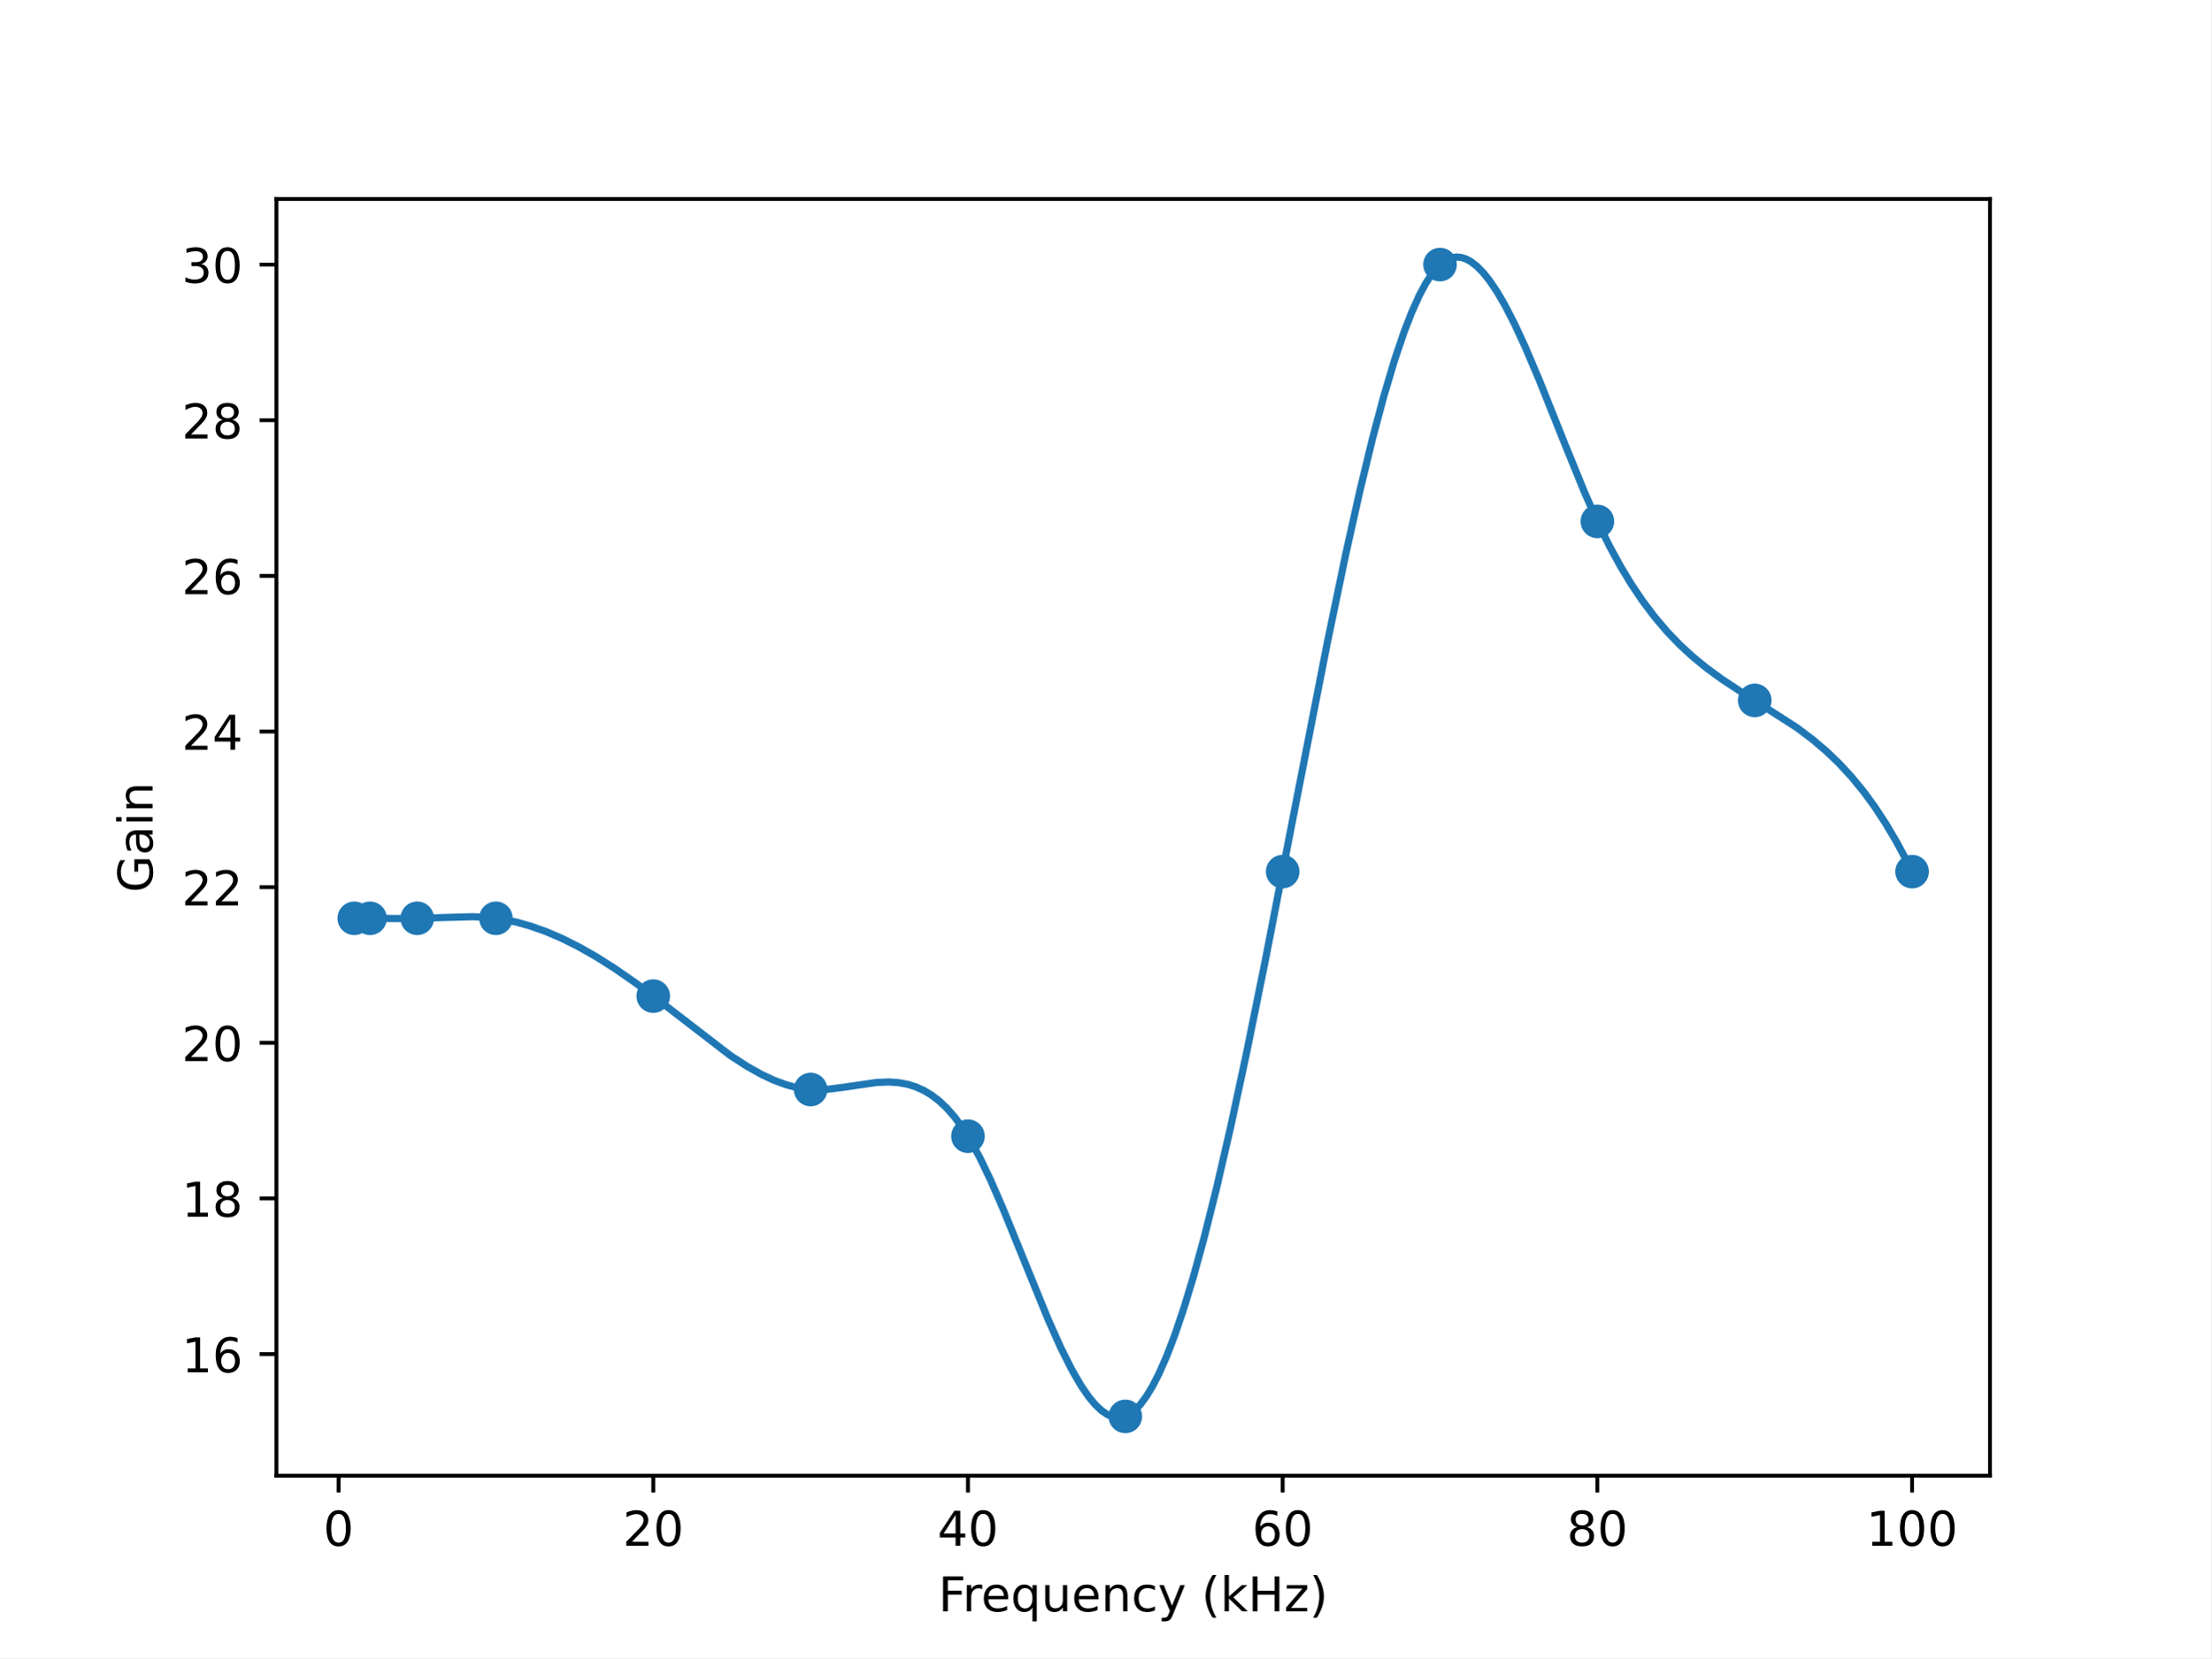
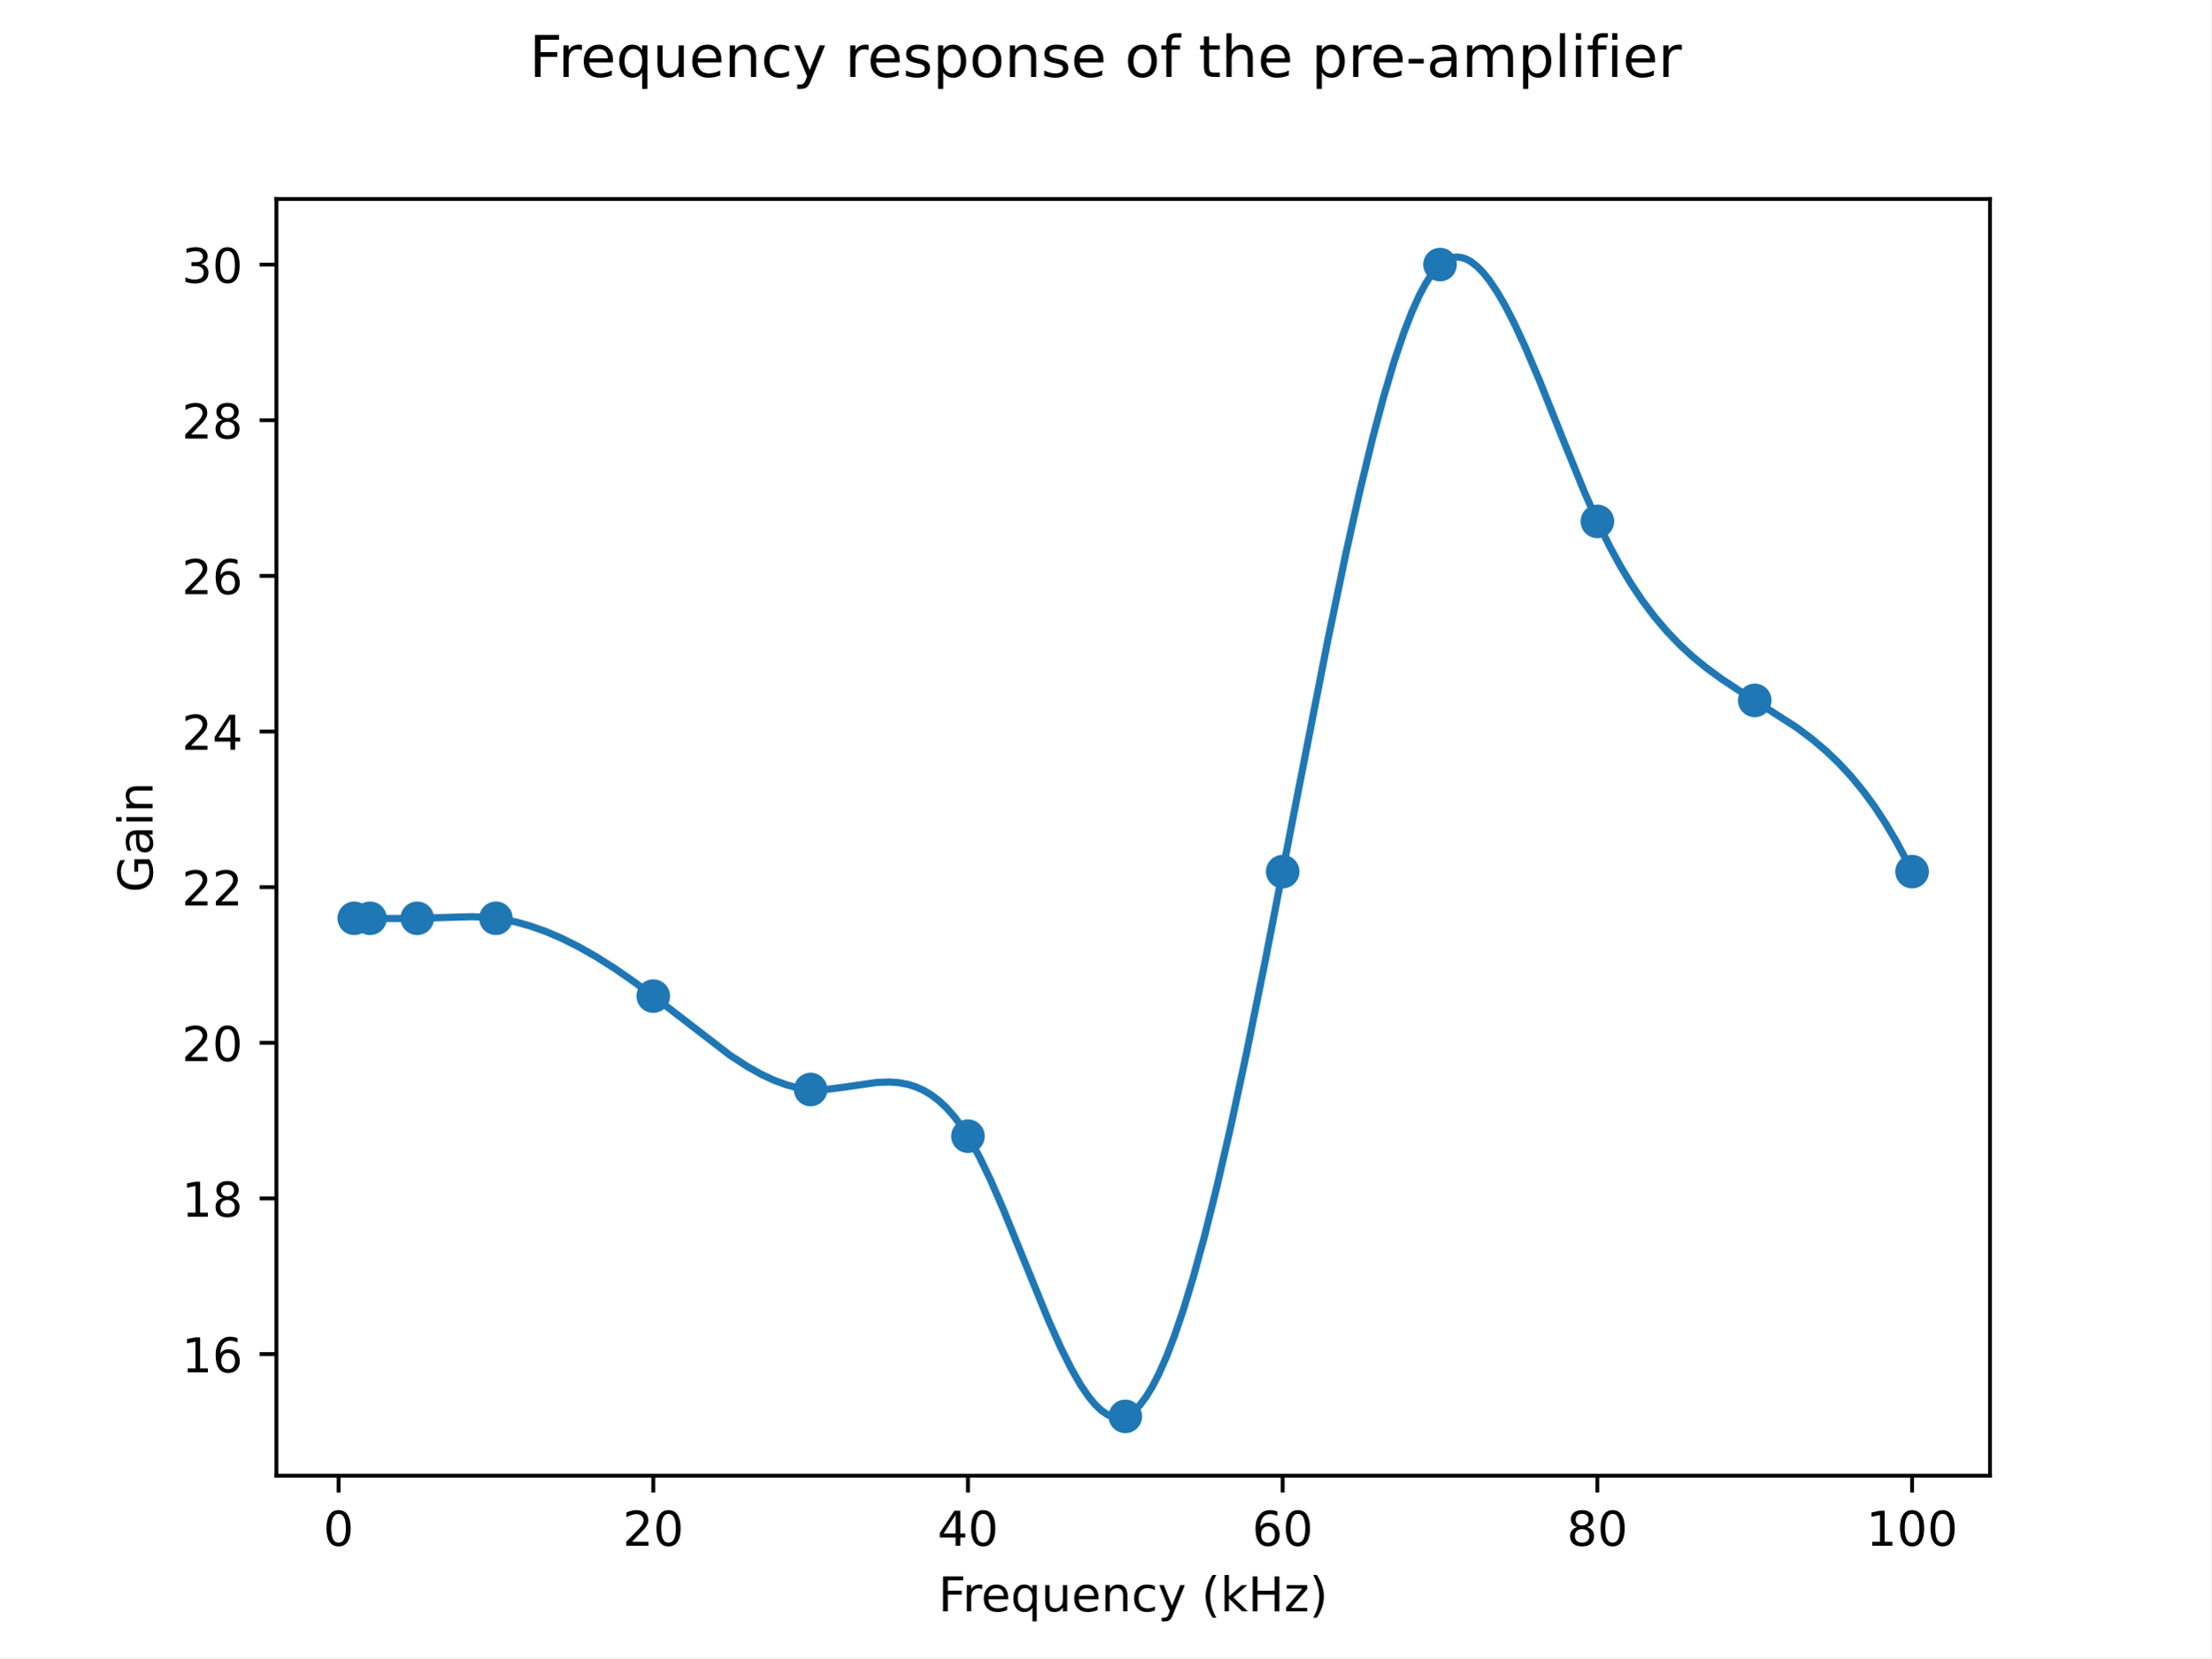
<svg xmlns="http://www.w3.org/2000/svg" xmlns:xlink="http://www.w3.org/1999/xlink" height="345.6pt" version="1.1" viewBox="0 0 460.8 345.6" width="460.8pt">
  <defs>
    <style type="text/css">*{stroke-linecap:butt;stroke-linejoin:round;}</style>
  </defs>
  <g id="figure_1">
    <g id="patch_1">
      <path d="M 0 345.6  L 460.8 345.6  L 460.8 0  L 0 0  z " style="fill:#ffffff;" />
    </g>
    <g id="axes_1">
      <g id="patch_2">
        <path d="M 57.6 307.584  L 414.72 307.584  L 414.72 41.472  L 57.6 41.472  z " style="fill:#ffffff;" />
      </g>
      <g id="PathCollection_1">
        <defs>
-           <path d="M 0 3  C 0.796 3 1.559 2.684 2.121 2.121  C 2.684 1.559 3 0.796 3 0  C 3 -0.796 2.684 -1.559 2.121 -2.121  C 1.559 -2.684 0.796 -3 0 -3  C -0.796 -3 -1.559 -2.684 -2.121 -2.121  C -2.684 -1.559 -3 -0.796 -3 0  C -3 0.796 -2.684 1.559 -2.121 2.121  C -1.559 2.684 -0.796 3 0 3  z " id="mb6431596d4" style="stroke:#1f77b4;" />
+           <path d="M 0 3  C 0.796 3 1.559 2.684 2.121 2.121  C 2.684 1.559 3 0.796 3 0  C 3 -0.796 2.684 -1.559 2.121 -2.121  C 1.559 -2.684 0.796 -3 0 -3  C -0.796 -3 -1.559 -2.684 -2.121 -2.121  C -2.684 -1.559 -3 -0.796 -3 0  C -3 0.796 -2.684 1.559 -2.121 2.121  C -1.559 2.684 -0.796 3 0 3  z " id="m578db8ac13" style="stroke:#1f77b4;" />
        </defs>
-         <g clip-path="url(#p68a6e06a1d)">
-           <use style="fill:#1f77b4;stroke:#1f77b4;" x="73.833" xlink:href="#mb6431596d4" y="191.403" />
-           <use style="fill:#1f77b4;stroke:#1f77b4;" x="77.112" xlink:href="#mb6431596d4" y="191.403" />
-           <use style="fill:#1f77b4;stroke:#1f77b4;" x="86.95" xlink:href="#mb6431596d4" y="191.403" />
-           <use style="fill:#1f77b4;stroke:#1f77b4;" x="103.347" xlink:href="#mb6431596d4" y="191.403" />
-           <use style="fill:#1f77b4;stroke:#1f77b4;" x="136.14" xlink:href="#mb6431596d4" y="207.624" />
-           <use style="fill:#1f77b4;stroke:#1f77b4;" x="168.934" xlink:href="#mb6431596d4" y="227.089" />
-           <use style="fill:#1f77b4;stroke:#1f77b4;" x="201.727" xlink:href="#mb6431596d4" y="236.822" />
-           <use style="fill:#1f77b4;stroke:#1f77b4;" x="234.52" xlink:href="#mb6431596d4" y="295.219" />
-           <use style="fill:#1f77b4;stroke:#1f77b4;" x="267.314" xlink:href="#mb6431596d4" y="181.67" />
-           <use style="fill:#1f77b4;stroke:#1f77b4;" x="300.107" xlink:href="#mb6431596d4" y="55.144" />
-           <use style="fill:#1f77b4;stroke:#1f77b4;" x="332.9" xlink:href="#mb6431596d4" y="108.674" />
-           <use style="fill:#1f77b4;stroke:#1f77b4;" x="365.694" xlink:href="#mb6431596d4" y="145.983" />
-           <use style="fill:#1f77b4;stroke:#1f77b4;" x="398.487" xlink:href="#mb6431596d4" y="181.67" />
+         <g clip-path="url(#p00e2718e57)">
+           <use style="fill:#1f77b4;stroke:#1f77b4;" x="73.833" xlink:href="#m578db8ac13" y="191.403" />
+           <use style="fill:#1f77b4;stroke:#1f77b4;" x="77.112" xlink:href="#m578db8ac13" y="191.403" />
+           <use style="fill:#1f77b4;stroke:#1f77b4;" x="86.95" xlink:href="#m578db8ac13" y="191.403" />
+           <use style="fill:#1f77b4;stroke:#1f77b4;" x="103.347" xlink:href="#m578db8ac13" y="191.403" />
+           <use style="fill:#1f77b4;stroke:#1f77b4;" x="136.14" xlink:href="#m578db8ac13" y="207.624" />
+           <use style="fill:#1f77b4;stroke:#1f77b4;" x="168.934" xlink:href="#m578db8ac13" y="227.089" />
+           <use style="fill:#1f77b4;stroke:#1f77b4;" x="201.727" xlink:href="#m578db8ac13" y="236.822" />
+           <use style="fill:#1f77b4;stroke:#1f77b4;" x="234.52" xlink:href="#m578db8ac13" y="295.219" />
+           <use style="fill:#1f77b4;stroke:#1f77b4;" x="267.314" xlink:href="#m578db8ac13" y="181.67" />
+           <use style="fill:#1f77b4;stroke:#1f77b4;" x="300.107" xlink:href="#m578db8ac13" y="55.144" />
+           <use style="fill:#1f77b4;stroke:#1f77b4;" x="332.9" xlink:href="#m578db8ac13" y="108.674" />
+           <use style="fill:#1f77b4;stroke:#1f77b4;" x="365.694" xlink:href="#m578db8ac13" y="145.983" />
+           <use style="fill:#1f77b4;stroke:#1f77b4;" x="398.487" xlink:href="#m578db8ac13" y="181.67" />
        </g>
      </g>
      <g id="matplotlib.axis_1">
        <g id="xtick_1">
          <g id="line2d_1">
            <defs>
-               <path d="M 0 0  L 0 3.5  " id="m8dc5bf0cb9" style="stroke:#000000;stroke-width:0.8;" />
+               <path d="M 0 0  L 0 3.5  " id="m0dbdf44bd2" style="stroke:#000000;stroke-width:0.8;" />
            </defs>
            <g>
-               <use style="stroke:#000000;stroke-width:0.8;" x="70.553" xlink:href="#m8dc5bf0cb9" y="307.584" />
+               <use style="stroke:#000000;stroke-width:0.8;" x="70.553" xlink:href="#m0dbdf44bd2" y="307.584" />
            </g>
          </g>
          <g id="text_1">
            <g transform="translate(67.37214 322.1824)scale(0.1 -0.1)">
              <defs>
                <path d="M 31.781 66.406  Q 24.172 66.406 20.328 58.906  Q 16.5 51.422 16.5 36.375  Q 16.5 21.391 20.328 13.891  Q 24.172 6.391 31.781 6.391  Q 39.453 6.391 43.281 13.891  Q 47.125 21.391 47.125 36.375  Q 47.125 51.422 43.281 58.906  Q 39.453 66.406 31.781 66.406  z M 31.781 74.219  Q 44.047 74.219 50.516 64.516  Q 56.984 54.828 56.984 36.375  Q 56.984 17.969 50.516 8.266  Q 44.047 -1.422 31.781 -1.422  Q 19.531 -1.422 13.062 8.266  Q 6.594 17.969 6.594 36.375  Q 6.594 54.828 13.062 64.516  Q 19.531 74.219 31.781 74.219  z " id="DejaVuSans-48" />
              </defs>
              <use xlink:href="#DejaVuSans-48" />
            </g>
          </g>
        </g>
        <g id="xtick_2">
          <g id="line2d_2">
            <g>
-               <use style="stroke:#000000;stroke-width:0.8;" x="136.14" xlink:href="#m8dc5bf0cb9" y="307.584" />
+               <use style="stroke:#000000;stroke-width:0.8;" x="136.14" xlink:href="#m0dbdf44bd2" y="307.584" />
            </g>
          </g>
          <g id="text_2">
            <g transform="translate(129.7777 322.1824)scale(0.1 -0.1)">
              <defs>
                <path d="M 19.188 8.297  L 53.609 8.297  L 53.609 0  L 7.328 0  L 7.328 8.297  Q 12.938 14.109 22.625 23.891  Q 32.328 33.688 34.812 36.531  Q 39.547 41.844 41.422 45.531  Q 43.312 49.219 43.312 52.781  Q 43.312 58.594 39.234 62.25  Q 35.156 65.922 28.609 65.922  Q 23.969 65.922 18.812 64.312  Q 13.672 62.703 7.812 59.422  L 7.812 69.391  Q 13.766 71.781 18.938 73  Q 24.125 74.219 28.422 74.219  Q 39.75 74.219 46.484 68.547  Q 53.219 62.891 53.219 53.422  Q 53.219 48.922 51.531 44.891  Q 49.859 40.875 45.406 35.406  Q 44.188 33.984 37.641 27.219  Q 31.109 20.453 19.188 8.297  z " id="DejaVuSans-50" />
              </defs>
              <use xlink:href="#DejaVuSans-50" />
              <use x="63.623" xlink:href="#DejaVuSans-48" />
            </g>
          </g>
        </g>
        <g id="xtick_3">
          <g id="line2d_3">
            <g>
-               <use style="stroke:#000000;stroke-width:0.8;" x="201.727" xlink:href="#m8dc5bf0cb9" y="307.584" />
+               <use style="stroke:#000000;stroke-width:0.8;" x="201.727" xlink:href="#m0dbdf44bd2" y="307.584" />
            </g>
          </g>
          <g id="text_3">
            <g transform="translate(195.3644 322.1824)scale(0.1 -0.1)">
              <defs>
                <path d="M 37.797 64.312  L 12.891 25.391  L 37.797 25.391  z M 35.203 72.906  L 47.609 72.906  L 47.609 25.391  L 58.016 25.391  L 58.016 17.188  L 47.609 17.188  L 47.609 0  L 37.797 0  L 37.797 17.188  L 4.891 17.188  L 4.891 26.703  z " id="DejaVuSans-52" />
              </defs>
              <use xlink:href="#DejaVuSans-52" />
              <use x="63.623" xlink:href="#DejaVuSans-48" />
            </g>
          </g>
        </g>
        <g id="xtick_4">
          <g id="line2d_4">
            <g>
-               <use style="stroke:#000000;stroke-width:0.8;" x="267.314" xlink:href="#m8dc5bf0cb9" y="307.584" />
+               <use style="stroke:#000000;stroke-width:0.8;" x="267.314" xlink:href="#m0dbdf44bd2" y="307.584" />
            </g>
          </g>
          <g id="text_4">
            <g transform="translate(260.9512 322.1824)scale(0.1 -0.1)">
              <defs>
                <path d="M 33.016 40.375  Q 26.375 40.375 22.484 35.828  Q 18.609 31.297 18.609 23.391  Q 18.609 15.531 22.484 10.953  Q 26.375 6.391 33.016 6.391  Q 39.656 6.391 43.531 10.953  Q 47.406 15.531 47.406 23.391  Q 47.406 31.297 43.531 35.828  Q 39.656 40.375 33.016 40.375  z M 52.594 71.297  L 52.594 62.312  Q 48.875 64.062 45.094 64.984  Q 41.312 65.922 37.594 65.922  Q 27.828 65.922 22.672 59.328  Q 17.531 52.734 16.797 39.406  Q 19.672 43.656 24.016 45.922  Q 28.375 48.188 33.594 48.188  Q 44.578 48.188 50.953 41.516  Q 57.328 34.859 57.328 23.391  Q 57.328 12.156 50.688 5.359  Q 44.047 -1.422 33.016 -1.422  Q 20.359 -1.422 13.672 8.266  Q 6.984 17.969 6.984 36.375  Q 6.984 53.656 15.188 63.938  Q 23.391 74.219 37.203 74.219  Q 40.922 74.219 44.703 73.484  Q 48.484 72.75 52.594 71.297  z " id="DejaVuSans-54" />
              </defs>
              <use xlink:href="#DejaVuSans-54" />
              <use x="63.623" xlink:href="#DejaVuSans-48" />
            </g>
          </g>
        </g>
        <g id="xtick_5">
          <g id="line2d_5">
            <g>
-               <use style="stroke:#000000;stroke-width:0.8;" x="332.9" xlink:href="#m8dc5bf0cb9" y="307.584" />
+               <use style="stroke:#000000;stroke-width:0.8;" x="332.9" xlink:href="#m0dbdf44bd2" y="307.584" />
            </g>
          </g>
          <g id="text_5">
            <g transform="translate(326.538 322.1824)scale(0.1 -0.1)">
              <defs>
                <path d="M 31.781 34.625  Q 24.75 34.625 20.719 30.859  Q 16.703 27.094 16.703 20.516  Q 16.703 13.922 20.719 10.156  Q 24.75 6.391 31.781 6.391  Q 38.812 6.391 42.859 10.172  Q 46.922 13.969 46.922 20.516  Q 46.922 27.094 42.891 30.859  Q 38.875 34.625 31.781 34.625  z M 21.922 38.812  Q 15.578 40.375 12.031 44.719  Q 8.5 49.078 8.5 55.328  Q 8.5 64.062 14.719 69.141  Q 20.953 74.219 31.781 74.219  Q 42.672 74.219 48.875 69.141  Q 55.078 64.062 55.078 55.328  Q 55.078 49.078 51.531 44.719  Q 48 40.375 41.703 38.812  Q 48.828 37.156 52.797 32.312  Q 56.781 27.484 56.781 20.516  Q 56.781 9.906 50.312 4.234  Q 43.844 -1.422 31.781 -1.422  Q 19.734 -1.422 13.25 4.234  Q 6.781 9.906 6.781 20.516  Q 6.781 27.484 10.781 32.312  Q 14.797 37.156 21.922 38.812  z M 18.312 54.391  Q 18.312 48.734 21.844 45.562  Q 25.391 42.391 31.781 42.391  Q 38.141 42.391 41.719 45.562  Q 45.312 48.734 45.312 54.391  Q 45.312 60.062 41.719 63.234  Q 38.141 66.406 31.781 66.406  Q 25.391 66.406 21.844 63.234  Q 18.312 60.062 18.312 54.391  z " id="DejaVuSans-56" />
              </defs>
              <use xlink:href="#DejaVuSans-56" />
              <use x="63.623" xlink:href="#DejaVuSans-48" />
            </g>
          </g>
        </g>
        <g id="xtick_6">
          <g id="line2d_6">
            <g>
-               <use style="stroke:#000000;stroke-width:0.8;" x="398.487" xlink:href="#m8dc5bf0cb9" y="307.584" />
+               <use style="stroke:#000000;stroke-width:0.8;" x="398.487" xlink:href="#m0dbdf44bd2" y="307.584" />
            </g>
          </g>
          <g id="text_6">
            <g transform="translate(388.9435 322.1824)scale(0.1 -0.1)">
              <defs>
                <path d="M 12.406 8.297  L 28.516 8.297  L 28.516 63.922  L 10.984 60.406  L 10.984 69.391  L 28.422 72.906  L 38.281 72.906  L 38.281 8.297  L 54.391 8.297  L 54.391 0  L 12.406 0  z " id="DejaVuSans-49" />
              </defs>
              <use xlink:href="#DejaVuSans-49" />
              <use x="63.623" xlink:href="#DejaVuSans-48" />
              <use x="127.246" xlink:href="#DejaVuSans-48" />
            </g>
          </g>
        </g>
        <g id="text_7">
          <g transform="translate(195.56 335.8606)scale(0.1 -0.1)">
            <defs>
              <path d="M 9.812 72.906  L 51.703 72.906  L 51.703 64.594  L 19.672 64.594  L 19.672 43.109  L 48.578 43.109  L 48.578 34.812  L 19.672 34.812  L 19.672 0  L 9.812 0  z " id="DejaVuSans-70" />
              <path d="M 41.109 46.297  Q 39.594 47.172 37.812 47.578  Q 36.031 48 33.891 48  Q 26.266 48 22.188 43.047  Q 18.109 38.094 18.109 28.812  L 18.109 0  L 9.078 0  L 9.078 54.688  L 18.109 54.688  L 18.109 46.188  Q 20.953 51.172 25.484 53.578  Q 30.031 56 36.531 56  Q 37.453 56 38.578 55.875  Q 39.703 55.766 41.062 55.516  z " id="DejaVuSans-114" />
              <path d="M 56.203 29.594  L 56.203 25.203  L 14.891 25.203  Q 15.484 15.922 20.484 11.062  Q 25.484 6.203 34.422 6.203  Q 39.594 6.203 44.453 7.469  Q 49.312 8.734 54.109 11.281  L 54.109 2.781  Q 49.266 0.734 44.188 -0.344  Q 39.109 -1.422 33.891 -1.422  Q 20.797 -1.422 13.156 6.188  Q 5.516 13.812 5.516 26.812  Q 5.516 40.234 12.766 48.109  Q 20.016 56 32.328 56  Q 43.359 56 49.781 48.891  Q 56.203 41.797 56.203 29.594  z M 47.219 32.234  Q 47.125 39.594 43.094 43.984  Q 39.062 48.391 32.422 48.391  Q 24.906 48.391 20.391 44.141  Q 15.875 39.891 15.188 32.172  z " id="DejaVuSans-101" />
              <path d="M 14.797 27.297  Q 14.797 17.391 18.875 11.75  Q 22.953 6.109 30.078 6.109  Q 37.203 6.109 41.297 11.75  Q 45.406 17.391 45.406 27.297  Q 45.406 37.203 41.297 42.844  Q 37.203 48.484 30.078 48.484  Q 22.953 48.484 18.875 42.844  Q 14.797 37.203 14.797 27.297  z M 45.406 8.203  Q 42.578 3.328 38.25 0.953  Q 33.938 -1.422 27.875 -1.422  Q 17.969 -1.422 11.734 6.484  Q 5.516 14.406 5.516 27.297  Q 5.516 40.188 11.734 48.094  Q 17.969 56 27.875 56  Q 33.938 56 38.25 53.625  Q 42.578 51.266 45.406 46.391  L 45.406 54.688  L 54.391 54.688  L 54.391 -20.797  L 45.406 -20.797  z " id="DejaVuSans-113" />
              <path d="M 8.5 21.578  L 8.5 54.688  L 17.484 54.688  L 17.484 21.922  Q 17.484 14.156 20.5 10.266  Q 23.531 6.391 29.594 6.391  Q 36.859 6.391 41.078 11.031  Q 45.312 15.672 45.312 23.688  L 45.312 54.688  L 54.297 54.688  L 54.297 0  L 45.312 0  L 45.312 8.406  Q 42.047 3.422 37.719 1  Q 33.406 -1.422 27.688 -1.422  Q 18.266 -1.422 13.375 4.438  Q 8.5 10.297 8.5 21.578  z M 31.109 56  z " id="DejaVuSans-117" />
              <path d="M 54.891 33.016  L 54.891 0  L 45.906 0  L 45.906 32.719  Q 45.906 40.484 42.875 44.328  Q 39.844 48.188 33.797 48.188  Q 26.516 48.188 22.312 43.547  Q 18.109 38.922 18.109 30.906  L 18.109 0  L 9.078 0  L 9.078 54.688  L 18.109 54.688  L 18.109 46.188  Q 21.344 51.125 25.703 53.562  Q 30.078 56 35.797 56  Q 45.219 56 50.047 50.172  Q 54.891 44.344 54.891 33.016  z " id="DejaVuSans-110" />
              <path d="M 48.781 52.594  L 48.781 44.188  Q 44.969 46.297 41.141 47.344  Q 37.312 48.391 33.406 48.391  Q 24.656 48.391 19.812 42.844  Q 14.984 37.312 14.984 27.297  Q 14.984 17.281 19.812 11.734  Q 24.656 6.203 33.406 6.203  Q 37.312 6.203 41.141 7.25  Q 44.969 8.297 48.781 10.406  L 48.781 2.094  Q 45.016 0.344 40.984 -0.531  Q 36.969 -1.422 32.422 -1.422  Q 20.062 -1.422 12.781 6.344  Q 5.516 14.109 5.516 27.297  Q 5.516 40.672 12.859 48.328  Q 20.219 56 33.016 56  Q 37.156 56 41.109 55.141  Q 45.062 54.297 48.781 52.594  z " id="DejaVuSans-99" />
              <path d="M 32.172 -5.078  Q 28.375 -14.844 24.75 -17.812  Q 21.141 -20.797 15.094 -20.797  L 7.906 -20.797  L 7.906 -13.281  L 13.188 -13.281  Q 16.891 -13.281 18.938 -11.516  Q 21 -9.766 23.484 -3.219  L 25.094 0.875  L 2.984 54.688  L 12.5 54.688  L 29.594 11.922  L 46.688 54.688  L 56.203 54.688  z " id="DejaVuSans-121" />
              <path id="DejaVuSans-32" />
              <path d="M 31 75.875  Q 24.469 64.656 21.281 53.656  Q 18.109 42.672 18.109 31.391  Q 18.109 20.125 21.312 9.062  Q 24.516 -2 31 -13.188  L 23.188 -13.188  Q 15.875 -1.703 12.234 9.375  Q 8.594 20.453 8.594 31.391  Q 8.594 42.281 12.203 53.312  Q 15.828 64.359 23.188 75.875  z " id="DejaVuSans-40" />
              <path d="M 9.078 75.984  L 18.109 75.984  L 18.109 31.109  L 44.922 54.688  L 56.391 54.688  L 27.391 29.109  L 57.625 0  L 45.906 0  L 18.109 26.703  L 18.109 0  L 9.078 0  z " id="DejaVuSans-107" />
              <path d="M 9.812 72.906  L 19.672 72.906  L 19.672 43.016  L 55.516 43.016  L 55.516 72.906  L 65.375 72.906  L 65.375 0  L 55.516 0  L 55.516 34.719  L 19.672 34.719  L 19.672 0  L 9.812 0  z " id="DejaVuSans-72" />
              <path d="M 5.516 54.688  L 48.188 54.688  L 48.188 46.484  L 14.406 7.172  L 48.188 7.172  L 48.188 0  L 4.297 0  L 4.297 8.203  L 38.094 47.516  L 5.516 47.516  z " id="DejaVuSans-122" />
              <path d="M 8.016 75.875  L 15.828 75.875  Q 23.141 64.359 26.781 53.312  Q 30.422 42.281 30.422 31.391  Q 30.422 20.453 26.781 9.375  Q 23.141 -1.703 15.828 -13.188  L 8.016 -13.188  Q 14.5 -2 17.703 9.062  Q 20.906 20.125 20.906 31.391  Q 20.906 42.672 17.703 53.656  Q 14.5 64.656 8.016 75.875  z " id="DejaVuSans-41" />
            </defs>
            <use xlink:href="#DejaVuSans-70" />
            <use x="50.27" xlink:href="#DejaVuSans-114" />
            <use x="89.133" xlink:href="#DejaVuSans-101" />
            <use x="150.656" xlink:href="#DejaVuSans-113" />
            <use x="214.133" xlink:href="#DejaVuSans-117" />
            <use x="277.512" xlink:href="#DejaVuSans-101" />
            <use x="339.035" xlink:href="#DejaVuSans-110" />
            <use x="402.414" xlink:href="#DejaVuSans-99" />
            <use x="457.395" xlink:href="#DejaVuSans-121" />
            <use x="516.574" xlink:href="#DejaVuSans-32" />
            <use x="548.361" xlink:href="#DejaVuSans-40" />
            <use x="587.375" xlink:href="#DejaVuSans-107" />
            <use x="645.285" xlink:href="#DejaVuSans-72" />
            <use x="720.48" xlink:href="#DejaVuSans-122" />
            <use x="772.971" xlink:href="#DejaVuSans-41" />
          </g>
        </g>
      </g>
      <g id="matplotlib.axis_2">
        <g id="ytick_1">
          <g id="line2d_7">
            <defs>
-               <path d="M 0 0  L -3.5 0  " id="m9990fb5a54" style="stroke:#000000;stroke-width:0.8;" />
+               <path d="M 0 0  L -3.5 0  " id="m0ca53a3e53" style="stroke:#000000;stroke-width:0.8;" />
            </defs>
            <g>
-               <use style="stroke:#000000;stroke-width:0.8;" x="57.6" xlink:href="#m9990fb5a54" y="282.242" />
+               <use style="stroke:#000000;stroke-width:0.8;" x="57.6" xlink:href="#m0ca53a3e53" y="282.242" />
            </g>
          </g>
          <g id="text_8">
            <g transform="translate(37.875 286.0408)scale(0.1 -0.1)">
              <use xlink:href="#DejaVuSans-49" />
              <use x="63.623" xlink:href="#DejaVuSans-54" />
            </g>
          </g>
        </g>
        <g id="ytick_2">
          <g id="line2d_8">
            <g>
-               <use style="stroke:#000000;stroke-width:0.8;" x="57.6" xlink:href="#m9990fb5a54" y="249.799" />
+               <use style="stroke:#000000;stroke-width:0.8;" x="57.6" xlink:href="#m0ca53a3e53" y="249.799" />
            </g>
          </g>
          <g id="text_9">
            <g transform="translate(37.875 253.5983)scale(0.1 -0.1)">
              <use xlink:href="#DejaVuSans-49" />
              <use x="63.623" xlink:href="#DejaVuSans-56" />
            </g>
          </g>
        </g>
        <g id="ytick_3">
          <g id="line2d_9">
            <g>
-               <use style="stroke:#000000;stroke-width:0.8;" x="57.6" xlink:href="#m9990fb5a54" y="217.357" />
+               <use style="stroke:#000000;stroke-width:0.8;" x="57.6" xlink:href="#m0ca53a3e53" y="217.357" />
            </g>
          </g>
          <g id="text_10">
            <g transform="translate(37.875 221.1558)scale(0.1 -0.1)">
              <use xlink:href="#DejaVuSans-50" />
              <use x="63.623" xlink:href="#DejaVuSans-48" />
            </g>
          </g>
        </g>
        <g id="ytick_4">
          <g id="line2d_10">
            <g>
-               <use style="stroke:#000000;stroke-width:0.8;" x="57.6" xlink:href="#m9990fb5a54" y="184.914" />
+               <use style="stroke:#000000;stroke-width:0.8;" x="57.6" xlink:href="#m0ca53a3e53" y="184.914" />
            </g>
          </g>
          <g id="text_11">
            <g transform="translate(37.875 188.7133)scale(0.1 -0.1)">
              <use xlink:href="#DejaVuSans-50" />
              <use x="63.623" xlink:href="#DejaVuSans-50" />
            </g>
          </g>
        </g>
        <g id="ytick_5">
          <g id="line2d_11">
            <g>
-               <use style="stroke:#000000;stroke-width:0.8;" x="57.6" xlink:href="#m9990fb5a54" y="152.472" />
+               <use style="stroke:#000000;stroke-width:0.8;" x="57.6" xlink:href="#m0ca53a3e53" y="152.472" />
            </g>
          </g>
          <g id="text_12">
            <g transform="translate(37.875 156.2708)scale(0.1 -0.1)">
              <use xlink:href="#DejaVuSans-50" />
              <use x="63.623" xlink:href="#DejaVuSans-52" />
            </g>
          </g>
        </g>
        <g id="ytick_6">
          <g id="line2d_12">
            <g>
-               <use style="stroke:#000000;stroke-width:0.8;" x="57.6" xlink:href="#m9990fb5a54" y="120.029" />
+               <use style="stroke:#000000;stroke-width:0.8;" x="57.6" xlink:href="#m0ca53a3e53" y="120.029" />
            </g>
          </g>
          <g id="text_13">
            <g transform="translate(37.875 123.8282)scale(0.1 -0.1)">
              <use xlink:href="#DejaVuSans-50" />
              <use x="63.623" xlink:href="#DejaVuSans-54" />
            </g>
          </g>
        </g>
        <g id="ytick_7">
          <g id="line2d_13">
            <g>
-               <use style="stroke:#000000;stroke-width:0.8;" x="57.6" xlink:href="#m9990fb5a54" y="87.587" />
+               <use style="stroke:#000000;stroke-width:0.8;" x="57.6" xlink:href="#m0ca53a3e53" y="87.587" />
            </g>
          </g>
          <g id="text_14">
            <g transform="translate(37.875 91.38572)scale(0.1 -0.1)">
              <use xlink:href="#DejaVuSans-50" />
              <use x="63.623" xlink:href="#DejaVuSans-56" />
            </g>
          </g>
        </g>
        <g id="ytick_8">
          <g id="line2d_14">
            <g>
-               <use style="stroke:#000000;stroke-width:0.8;" x="57.6" xlink:href="#m9990fb5a54" y="55.144" />
+               <use style="stroke:#000000;stroke-width:0.8;" x="57.6" xlink:href="#m0ca53a3e53" y="55.144" />
            </g>
          </g>
          <g id="text_15">
            <g transform="translate(37.875 58.9432)scale(0.1 -0.1)">
              <defs>
                <path d="M 40.578 39.312  Q 47.656 37.797 51.625 33  Q 55.609 28.219 55.609 21.188  Q 55.609 10.406 48.188 4.484  Q 40.766 -1.422 27.094 -1.422  Q 22.516 -1.422 17.656 -0.516  Q 12.797 0.391 7.625 2.203  L 7.625 11.719  Q 11.719 9.328 16.594 8.109  Q 21.484 6.891 26.812 6.891  Q 36.078 6.891 40.938 10.547  Q 45.797 14.203 45.797 21.188  Q 45.797 27.641 41.281 31.266  Q 36.766 34.906 28.719 34.906  L 20.219 34.906  L 20.219 43.016  L 29.109 43.016  Q 36.375 43.016 40.234 45.922  Q 44.094 48.828 44.094 54.297  Q 44.094 59.906 40.109 62.906  Q 36.141 65.922 28.719 65.922  Q 24.656 65.922 20.016 65.031  Q 15.375 64.156 9.812 62.312  L 9.812 71.094  Q 15.438 72.656 20.344 73.438  Q 25.25 74.219 29.594 74.219  Q 40.828 74.219 47.359 69.109  Q 53.906 64.016 53.906 55.328  Q 53.906 49.266 50.438 45.094  Q 46.969 40.922 40.578 39.312  z " id="DejaVuSans-51" />
              </defs>
              <use xlink:href="#DejaVuSans-51" />
              <use x="63.623" xlink:href="#DejaVuSans-48" />
            </g>
          </g>
        </g>
        <g id="text_16">
          <g transform="translate(31.79531 186.0241)rotate(-90)scale(0.1 -0.1)">
            <defs>
              <path d="M 59.516 10.406  L 59.516 29.984  L 43.406 29.984  L 43.406 38.094  L 69.281 38.094  L 69.281 6.781  Q 63.578 2.734 56.688 0.656  Q 49.812 -1.422 42 -1.422  Q 24.906 -1.422 15.25 8.562  Q 5.609 18.562 5.609 36.375  Q 5.609 54.25 15.25 64.234  Q 24.906 74.219 42 74.219  Q 49.125 74.219 55.547 72.453  Q 61.969 70.703 67.391 67.281  L 67.391 56.781  Q 61.922 61.422 55.766 63.766  Q 49.609 66.109 42.828 66.109  Q 29.438 66.109 22.719 58.641  Q 16.016 51.172 16.016 36.375  Q 16.016 21.625 22.719 14.156  Q 29.438 6.688 42.828 6.688  Q 48.047 6.688 52.141 7.594  Q 56.25 8.5 59.516 10.406  z " id="DejaVuSans-71" />
              <path d="M 34.281 27.484  Q 23.391 27.484 19.188 25  Q 14.984 22.516 14.984 16.5  Q 14.984 11.719 18.141 8.906  Q 21.297 6.109 26.703 6.109  Q 34.188 6.109 38.703 11.406  Q 43.219 16.703 43.219 25.484  L 43.219 27.484  z M 52.203 31.203  L 52.203 0  L 43.219 0  L 43.219 8.297  Q 40.141 3.328 35.547 0.953  Q 30.953 -1.422 24.312 -1.422  Q 15.922 -1.422 10.953 3.297  Q 6 8.016 6 15.922  Q 6 25.141 12.172 29.828  Q 18.359 34.516 30.609 34.516  L 43.219 34.516  L 43.219 35.406  Q 43.219 41.609 39.141 45  Q 35.062 48.391 27.688 48.391  Q 23 48.391 18.547 47.266  Q 14.109 46.141 10.016 43.891  L 10.016 52.203  Q 14.938 54.109 19.578 55.047  Q 24.219 56 28.609 56  Q 40.484 56 46.344 49.844  Q 52.203 43.703 52.203 31.203  z " id="DejaVuSans-97" />
              <path d="M 9.422 54.688  L 18.406 54.688  L 18.406 0  L 9.422 0  z M 9.422 75.984  L 18.406 75.984  L 18.406 64.594  L 9.422 64.594  z " id="DejaVuSans-105" />
            </defs>
            <use xlink:href="#DejaVuSans-71" />
            <use x="77.49" xlink:href="#DejaVuSans-97" />
            <use x="138.77" xlink:href="#DejaVuSans-105" />
            <use x="166.553" xlink:href="#DejaVuSans-110" />
          </g>
        </g>
      </g>
      <g id="line2d_15">
-         <path clip-path="url(#p68a6e06a1d)" d="M 73.833 191.403  L 82.607 191.445  L 88.457 191.354  L 98.531 191.069  L 101.781 191.235  L 104.706 191.602  L 107.631 192.202  L 110.555 193.023  L 113.805 194.178  L 117.055 195.572  L 120.63 197.359  L 124.205 199.39  L 128.104 201.855  L 132.329 204.783  L 137.204 208.446  L 152.153 219.965  L 155.728 222.284  L 158.652 223.923  L 161.252 225.142  L 163.852 226.1  L 166.127 226.698  L 168.402 227.046  L 170.352 227.133  L 172.627 227.023  L 175.876 226.606  L 182.701 225.619  L 185.301 225.523  L 187.251 225.656  L 189.2 226.017  L 190.825 226.524  L 192.45 227.247  L 194.075 228.213  L 195.7 229.448  L 197.325 230.979  L 198.95 232.832  L 200.575 235.035  L 202.2 237.612  L 204.15 241.193  L 206.424 245.933  L 209.024 251.905  L 212.924 261.495  L 218.449 275.042  L 221.048 280.856  L 223.323 285.402  L 225.273 288.775  L 226.898 291.146  L 228.198 292.713  L 229.498 293.958  L 230.798 294.853  L 231.773 295.276  L 232.748 295.474  L 233.723 295.435  L 234.698 295.147  L 235.673 294.604  L 236.647 293.81  L 237.622 292.773  L 238.922 291.024  L 240.222 288.873  L 241.522 286.335  L 243.147 282.647  L 244.772 278.415  L 246.722 272.666  L 248.672 266.239  L 250.947 257.96  L 253.546 247.58  L 256.471 234.893  L 259.721 219.769  L 263.621 200.552  L 269.795 168.809  L 276.62 133.95  L 280.52 115.204  L 283.445 102.119  L 286.044 91.394  L 288.319 82.841  L 290.594 75.176  L 292.544 69.395  L 294.169 65.184  L 295.794 61.568  L 297.094 59.129  L 298.394 57.115  L 299.693 55.546  L 300.668 54.674  L 301.643 54.06  L 302.618 53.695  L 303.593 53.568  L 304.568 53.669  L 305.543 53.987  L 306.518 54.512  L 307.818 55.516  L 309.118 56.844  L 310.418 58.472  L 312.043 60.889  L 313.668 63.686  L 315.617 67.477  L 317.892 72.391  L 320.817 79.282  L 325.692 91.478  L 330.242 102.663  L 333.166 109.243  L 335.441 113.852  L 337.716 118.021  L 339.991 121.783  L 342.266 125.169  L 344.866 128.622  L 347.465 131.677  L 350.065 134.381  L 352.665 136.783  L 355.59 139.185  L 358.84 141.562  L 363.065 144.344  L 374.439 151.639  L 377.689 154.084  L 380.613 156.567  L 383.213 159.056  L 385.813 161.863  L 388.413 165.034  L 390.688 168.147  L 392.963 171.609  L 395.237 175.452  L 397.512 179.71  L 398.487 181.67  L 398.487 181.67  " style="fill:none;stroke:#1f77b4;stroke-linecap:square;stroke-width:1.5;" />
+         <path clip-path="url(#p00e2718e57)" d="M 73.833 191.403  L 82.607 191.445  L 88.457 191.354  L 98.531 191.069  L 101.781 191.235  L 104.706 191.602  L 107.631 192.202  L 110.555 193.023  L 113.805 194.178  L 117.055 195.572  L 120.63 197.359  L 124.205 199.39  L 128.104 201.855  L 132.329 204.783  L 137.204 208.446  L 152.153 219.965  L 155.728 222.284  L 158.652 223.923  L 161.252 225.142  L 163.852 226.1  L 166.127 226.698  L 168.402 227.046  L 170.352 227.133  L 172.627 227.023  L 175.876 226.606  L 182.701 225.619  L 185.301 225.523  L 187.251 225.656  L 189.2 226.017  L 190.825 226.524  L 192.45 227.247  L 194.075 228.213  L 195.7 229.448  L 197.325 230.979  L 198.95 232.832  L 200.575 235.035  L 202.2 237.612  L 204.15 241.193  L 206.424 245.933  L 209.024 251.905  L 212.924 261.495  L 218.449 275.042  L 221.048 280.856  L 223.323 285.402  L 225.273 288.775  L 226.898 291.146  L 228.198 292.713  L 229.498 293.958  L 230.798 294.853  L 231.773 295.276  L 232.748 295.474  L 233.723 295.435  L 234.698 295.147  L 235.673 294.604  L 236.647 293.81  L 237.622 292.773  L 238.922 291.024  L 240.222 288.873  L 241.522 286.335  L 243.147 282.647  L 244.772 278.415  L 246.722 272.666  L 248.672 266.239  L 250.947 257.96  L 253.546 247.58  L 256.471 234.893  L 259.721 219.769  L 263.621 200.552  L 269.795 168.809  L 276.62 133.95  L 280.52 115.204  L 283.445 102.119  L 286.044 91.394  L 288.319 82.841  L 290.594 75.176  L 292.544 69.395  L 294.169 65.184  L 295.794 61.568  L 297.094 59.129  L 298.394 57.115  L 299.693 55.546  L 300.668 54.674  L 301.643 54.06  L 302.618 53.695  L 303.593 53.568  L 304.568 53.669  L 305.543 53.987  L 306.518 54.512  L 307.818 55.516  L 309.118 56.844  L 310.418 58.472  L 312.043 60.889  L 313.668 63.686  L 315.617 67.477  L 317.892 72.391  L 320.817 79.282  L 325.692 91.478  L 330.242 102.663  L 333.166 109.243  L 335.441 113.852  L 337.716 118.021  L 339.991 121.783  L 342.266 125.169  L 344.866 128.622  L 347.465 131.677  L 350.065 134.381  L 352.665 136.783  L 355.59 139.185  L 358.84 141.562  L 363.065 144.344  L 374.439 151.639  L 377.689 154.084  L 380.613 156.567  L 383.213 159.056  L 385.813 161.863  L 388.413 165.034  L 390.688 168.147  L 392.963 171.609  L 395.237 175.452  L 397.512 179.71  L 398.487 181.67  L 398.487 181.67  " style="fill:none;stroke:#1f77b4;stroke-linecap:square;stroke-width:1.5;" />
      </g>
      <g id="patch_3">
        <path d="M 57.6 307.584  L 57.6 41.472  " style="fill:none;stroke:#000000;stroke-linecap:square;stroke-linejoin:miter;stroke-width:0.8;" />
      </g>
      <g id="patch_4">
        <path d="M 414.72 307.584  L 414.72 41.472  " style="fill:none;stroke:#000000;stroke-linecap:square;stroke-linejoin:miter;stroke-width:0.8;" />
      </g>
      <g id="patch_5">
        <path d="M 57.6 307.584  L 414.72 307.584  " style="fill:none;stroke:#000000;stroke-linecap:square;stroke-linejoin:miter;stroke-width:0.8;" />
      </g>
      <g id="patch_6">
        <path d="M 57.6 41.472  L 414.72 41.472  " style="fill:none;stroke:#000000;stroke-linecap:square;stroke-linejoin:miter;stroke-width:0.8;" />
+       </g>
+     </g>
+     <g id="text_17">
+       <g transform="translate(110.2987 16.03013)scale(0.12 -0.12)">
+         <defs>
+           <path d="M 44.281 53.078  L 44.281 44.578  Q 40.484 46.531 36.375 47.5  Q 32.281 48.484 27.875 48.484  Q 21.188 48.484 17.844 46.438  Q 14.5 44.391 14.5 40.281  Q 14.5 37.156 16.891 35.375  Q 19.281 33.594 26.516 31.984  L 29.594 31.297  Q 39.156 29.25 43.188 25.516  Q 47.219 21.781 47.219 15.094  Q 47.219 7.469 41.188 3.016  Q 35.156 -1.422 24.609 -1.422  Q 20.219 -1.422 15.453 -0.562  Q 10.688 0.297 5.422 2  L 5.422 11.281  Q 10.406 8.688 15.234 7.391  Q 20.062 6.109 24.812 6.109  Q 31.156 6.109 34.562 8.281  Q 37.984 10.453 37.984 14.406  Q 37.984 18.062 35.516 20.016  Q 33.062 21.969 24.703 23.781  L 21.578 24.516  Q 13.234 26.266 9.516 29.906  Q 5.812 33.547 5.812 39.891  Q 5.812 47.609 11.281 51.797  Q 16.75 56 26.812 56  Q 31.781 56 36.172 55.266  Q 40.578 54.547 44.281 53.078  z " id="DejaVuSans-115" />
+           <path d="M 18.109 8.203  L 18.109 -20.797  L 9.078 -20.797  L 9.078 54.688  L 18.109 54.688  L 18.109 46.391  Q 20.953 51.266 25.266 53.625  Q 29.594 56 35.594 56  Q 45.562 56 51.781 48.094  Q 58.016 40.188 58.016 27.297  Q 58.016 14.406 51.781 6.484  Q 45.562 -1.422 35.594 -1.422  Q 29.594 -1.422 25.266 0.953  Q 20.953 3.328 18.109 8.203  z M 48.688 27.297  Q 48.688 37.203 44.609 42.844  Q 40.531 48.484 33.406 48.484  Q 26.266 48.484 22.188 42.844  Q 18.109 37.203 18.109 27.297  Q 18.109 17.391 22.188 11.75  Q 26.266 6.109 33.406 6.109  Q 40.531 6.109 44.609 11.75  Q 48.688 17.391 48.688 27.297  z " id="DejaVuSans-112" />
+           <path d="M 30.609 48.391  Q 23.391 48.391 19.188 42.75  Q 14.984 37.109 14.984 27.297  Q 14.984 17.484 19.156 11.844  Q 23.344 6.203 30.609 6.203  Q 37.797 6.203 41.984 11.859  Q 46.188 17.531 46.188 27.297  Q 46.188 37.016 41.984 42.703  Q 37.797 48.391 30.609 48.391  z M 30.609 56  Q 42.328 56 49.016 48.375  Q 55.719 40.766 55.719 27.297  Q 55.719 13.875 49.016 6.219  Q 42.328 -1.422 30.609 -1.422  Q 18.844 -1.422 12.172 6.219  Q 5.516 13.875 5.516 27.297  Q 5.516 40.766 12.172 48.375  Q 18.844 56 30.609 56  z " id="DejaVuSans-111" />
+           <path d="M 37.109 75.984  L 37.109 68.5  L 28.516 68.5  Q 23.688 68.5 21.797 66.547  Q 19.922 64.594 19.922 59.516  L 19.922 54.688  L 34.719 54.688  L 34.719 47.703  L 19.922 47.703  L 19.922 0  L 10.891 0  L 10.891 47.703  L 2.297 47.703  L 2.297 54.688  L 10.891 54.688  L 10.891 58.5  Q 10.891 67.625 15.141 71.797  Q 19.391 75.984 28.609 75.984  z " id="DejaVuSans-102" />
+           <path d="M 18.312 70.219  L 18.312 54.688  L 36.812 54.688  L 36.812 47.703  L 18.312 47.703  L 18.312 18.016  Q 18.312 11.328 20.141 9.422  Q 21.969 7.516 27.594 7.516  L 36.812 7.516  L 36.812 0  L 27.594 0  Q 17.188 0 13.234 3.875  Q 9.281 7.766 9.281 18.016  L 9.281 47.703  L 2.688 47.703  L 2.688 54.688  L 9.281 54.688  L 9.281 70.219  z " id="DejaVuSans-116" />
+           <path d="M 54.891 33.016  L 54.891 0  L 45.906 0  L 45.906 32.719  Q 45.906 40.484 42.875 44.328  Q 39.844 48.188 33.797 48.188  Q 26.516 48.188 22.312 43.547  Q 18.109 38.922 18.109 30.906  L 18.109 0  L 9.078 0  L 9.078 75.984  L 18.109 75.984  L 18.109 46.188  Q 21.344 51.125 25.703 53.562  Q 30.078 56 35.797 56  Q 45.219 56 50.047 50.172  Q 54.891 44.344 54.891 33.016  z " id="DejaVuSans-104" />
+           <path d="M 4.891 31.391  L 31.203 31.391  L 31.203 23.391  L 4.891 23.391  z " id="DejaVuSans-45" />
+           <path d="M 52 44.188  Q 55.375 50.25 60.062 53.125  Q 64.75 56 71.094 56  Q 79.641 56 84.281 50.016  Q 88.922 44.047 88.922 33.016  L 88.922 0  L 79.891 0  L 79.891 32.719  Q 79.891 40.578 77.094 44.375  Q 74.312 48.188 68.609 48.188  Q 61.625 48.188 57.562 43.547  Q 53.516 38.922 53.516 30.906  L 53.516 0  L 44.484 0  L 44.484 32.719  Q 44.484 40.625 41.703 44.406  Q 38.922 48.188 33.109 48.188  Q 26.219 48.188 22.156 43.531  Q 18.109 38.875 18.109 30.906  L 18.109 0  L 9.078 0  L 9.078 54.688  L 18.109 54.688  L 18.109 46.188  Q 21.188 51.219 25.484 53.609  Q 29.781 56 35.688 56  Q 41.656 56 45.828 52.969  Q 50 49.953 52 44.188  z " id="DejaVuSans-109" />
+           <path d="M 9.422 75.984  L 18.406 75.984  L 18.406 0  L 9.422 0  z " id="DejaVuSans-108" />
+         </defs>
+         <use xlink:href="#DejaVuSans-70" />
+         <use x="50.27" xlink:href="#DejaVuSans-114" />
+         <use x="89.133" xlink:href="#DejaVuSans-101" />
+         <use x="150.656" xlink:href="#DejaVuSans-113" />
+         <use x="214.133" xlink:href="#DejaVuSans-117" />
+         <use x="277.512" xlink:href="#DejaVuSans-101" />
+         <use x="339.035" xlink:href="#DejaVuSans-110" />
+         <use x="402.414" xlink:href="#DejaVuSans-99" />
+         <use x="457.395" xlink:href="#DejaVuSans-121" />
+         <use x="516.574" xlink:href="#DejaVuSans-32" />
+         <use x="548.361" xlink:href="#DejaVuSans-114" />
+         <use x="587.225" xlink:href="#DejaVuSans-101" />
+         <use x="648.748" xlink:href="#DejaVuSans-115" />
+         <use x="700.848" xlink:href="#DejaVuSans-112" />
+         <use x="764.324" xlink:href="#DejaVuSans-111" />
+         <use x="825.506" xlink:href="#DejaVuSans-110" />
+         <use x="888.885" xlink:href="#DejaVuSans-115" />
+         <use x="940.984" xlink:href="#DejaVuSans-101" />
+         <use x="1002.508" xlink:href="#DejaVuSans-32" />
+         <use x="1034.295" xlink:href="#DejaVuSans-111" />
+         <use x="1095.477" xlink:href="#DejaVuSans-102" />
+         <use x="1130.682" xlink:href="#DejaVuSans-32" />
+         <use x="1162.469" xlink:href="#DejaVuSans-116" />
+         <use x="1201.678" xlink:href="#DejaVuSans-104" />
+         <use x="1265.057" xlink:href="#DejaVuSans-101" />
+         <use x="1326.58" xlink:href="#DejaVuSans-32" />
+         <use x="1358.367" xlink:href="#DejaVuSans-112" />
+         <use x="1421.844" xlink:href="#DejaVuSans-114" />
+         <use x="1460.707" xlink:href="#DejaVuSans-101" />
+         <use x="1522.23" xlink:href="#DejaVuSans-45" />
+         <use x="1558.314" xlink:href="#DejaVuSans-97" />
+         <use x="1619.594" xlink:href="#DejaVuSans-109" />
+         <use x="1717.006" xlink:href="#DejaVuSans-112" />
+         <use x="1780.482" xlink:href="#DejaVuSans-108" />
+         <use x="1808.266" xlink:href="#DejaVuSans-105" />
+         <use x="1836.049" xlink:href="#DejaVuSans-102" />
+         <use x="1871.254" xlink:href="#DejaVuSans-105" />
+         <use x="1899.037" xlink:href="#DejaVuSans-101" />
+         <use x="1960.561" xlink:href="#DejaVuSans-114" />
      </g>
    </g>
  </g>
  <defs>
-     <clipPath id="p68a6e06a1d">
+     <clipPath id="p00e2718e57">
      <rect height="266.112" width="357.12" x="57.6" y="41.472" />
    </clipPath>
  </defs>
</svg>
